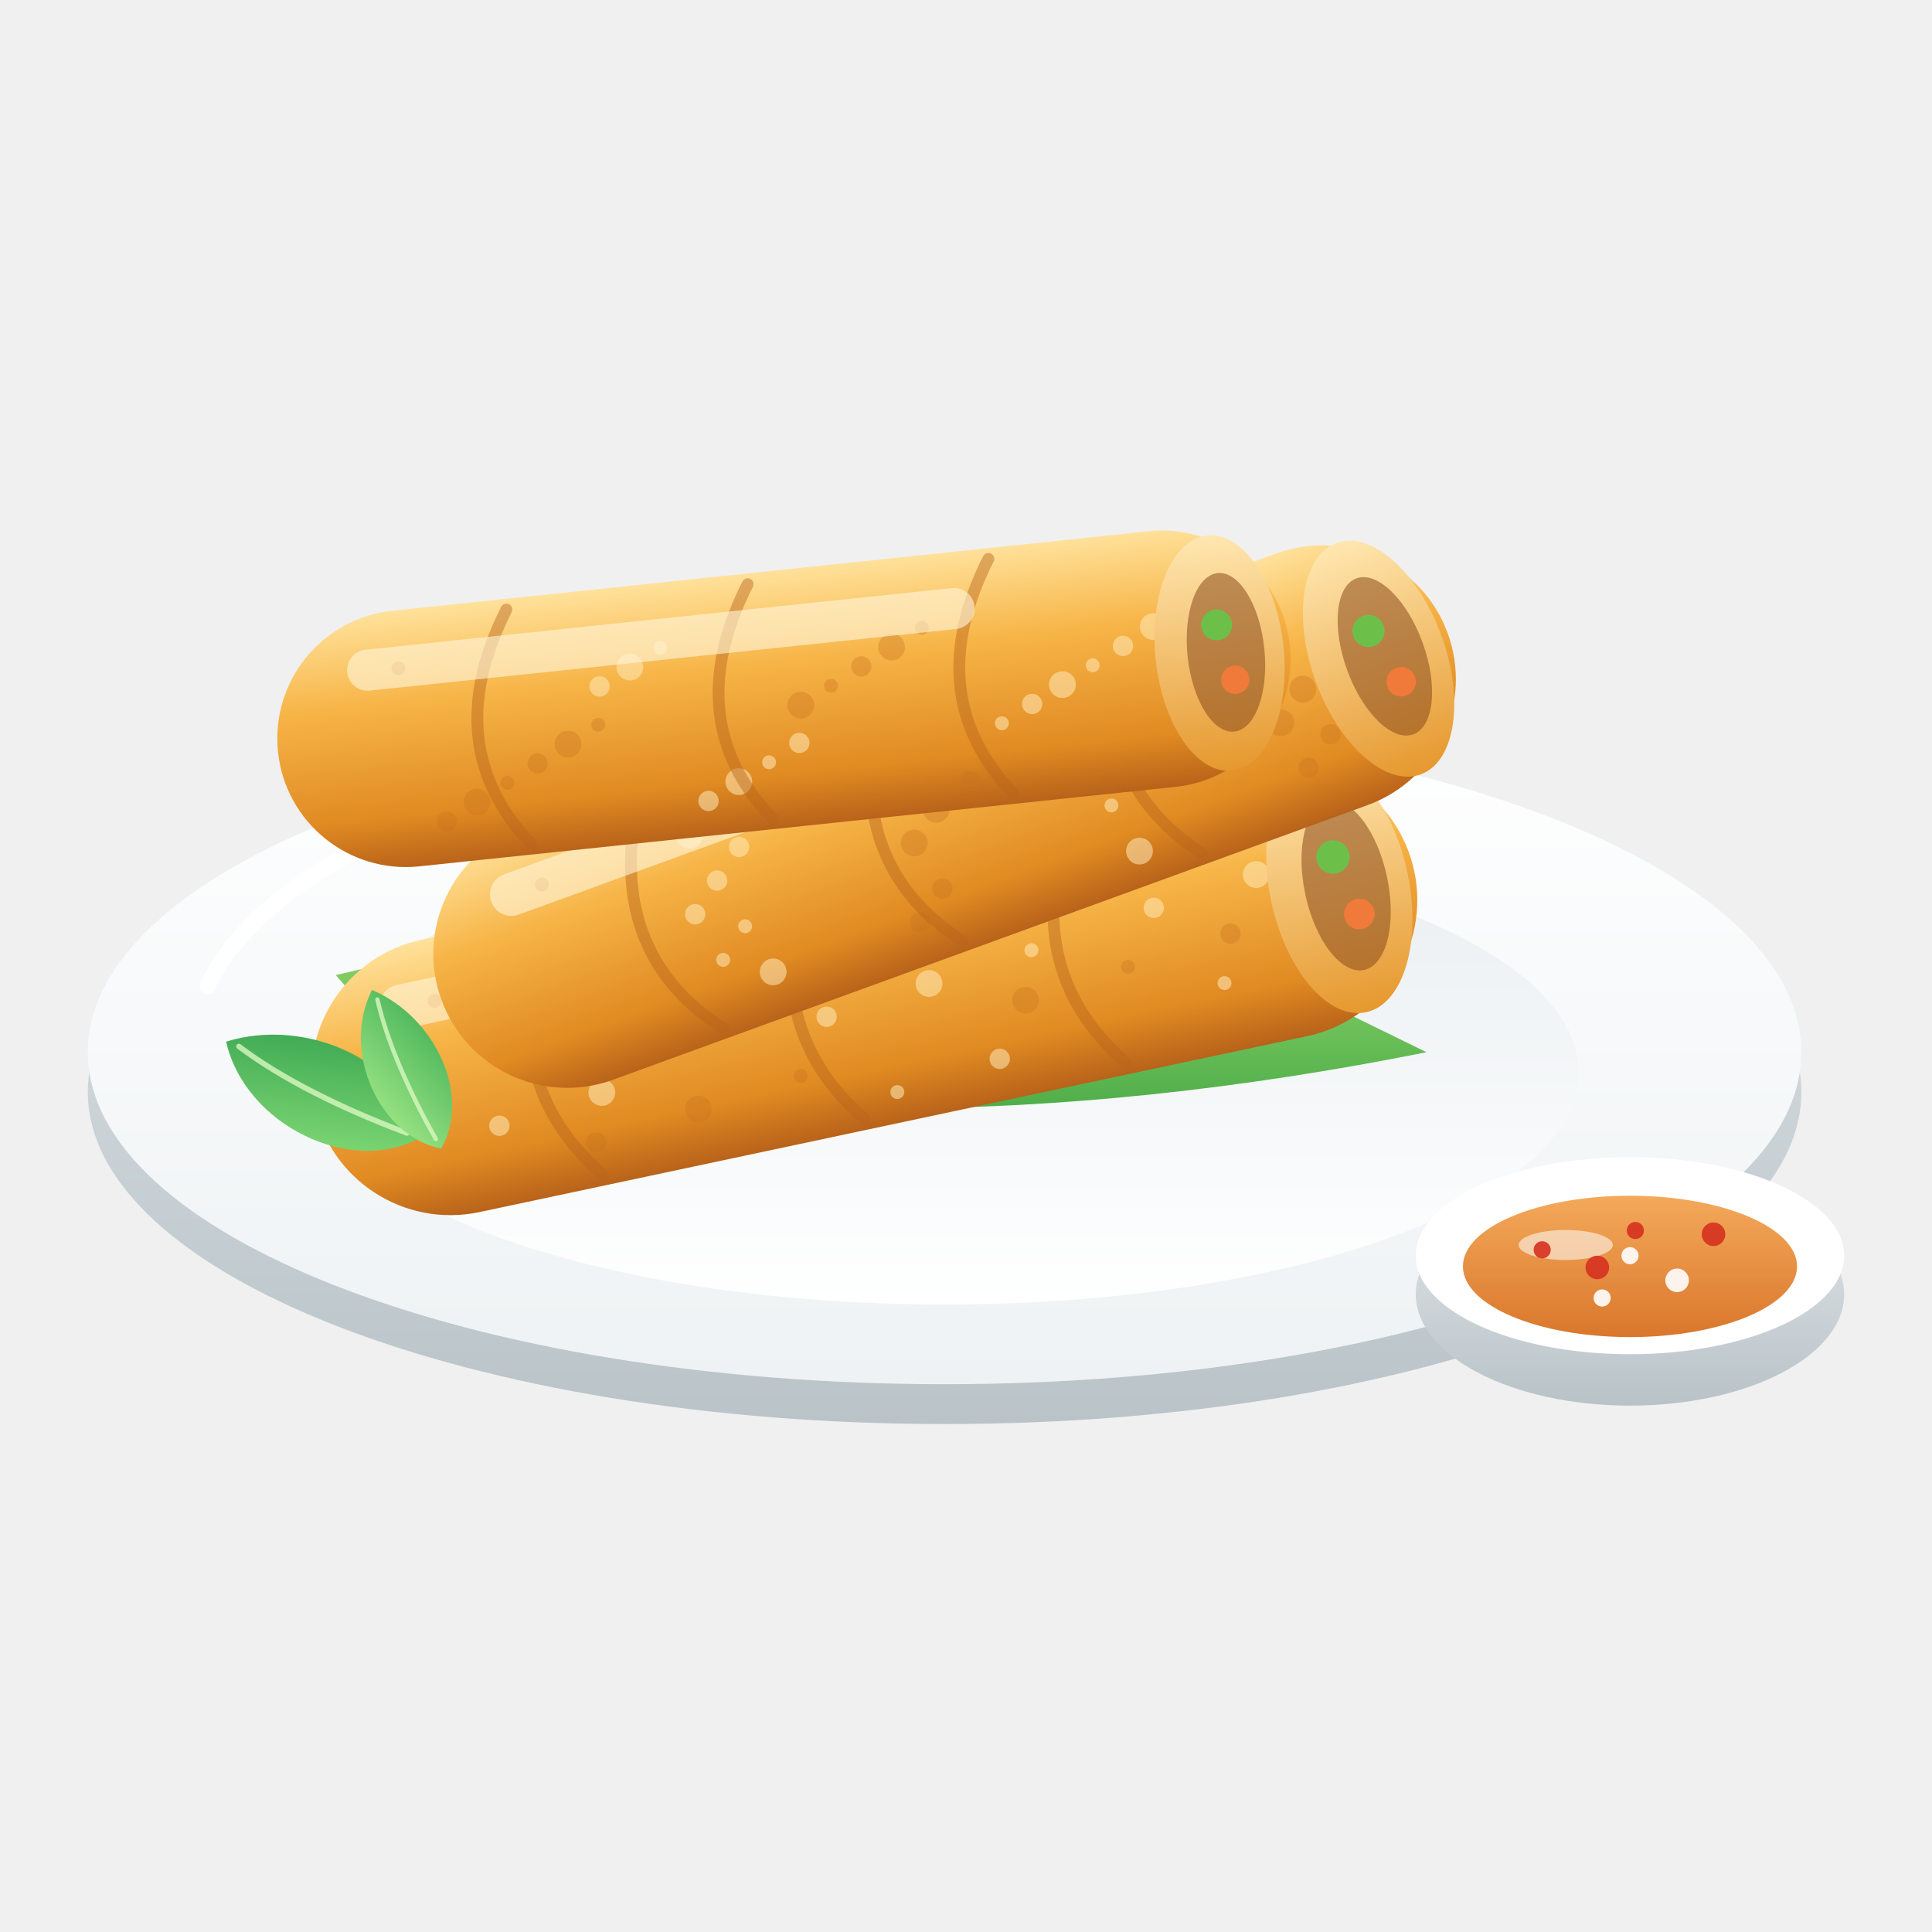
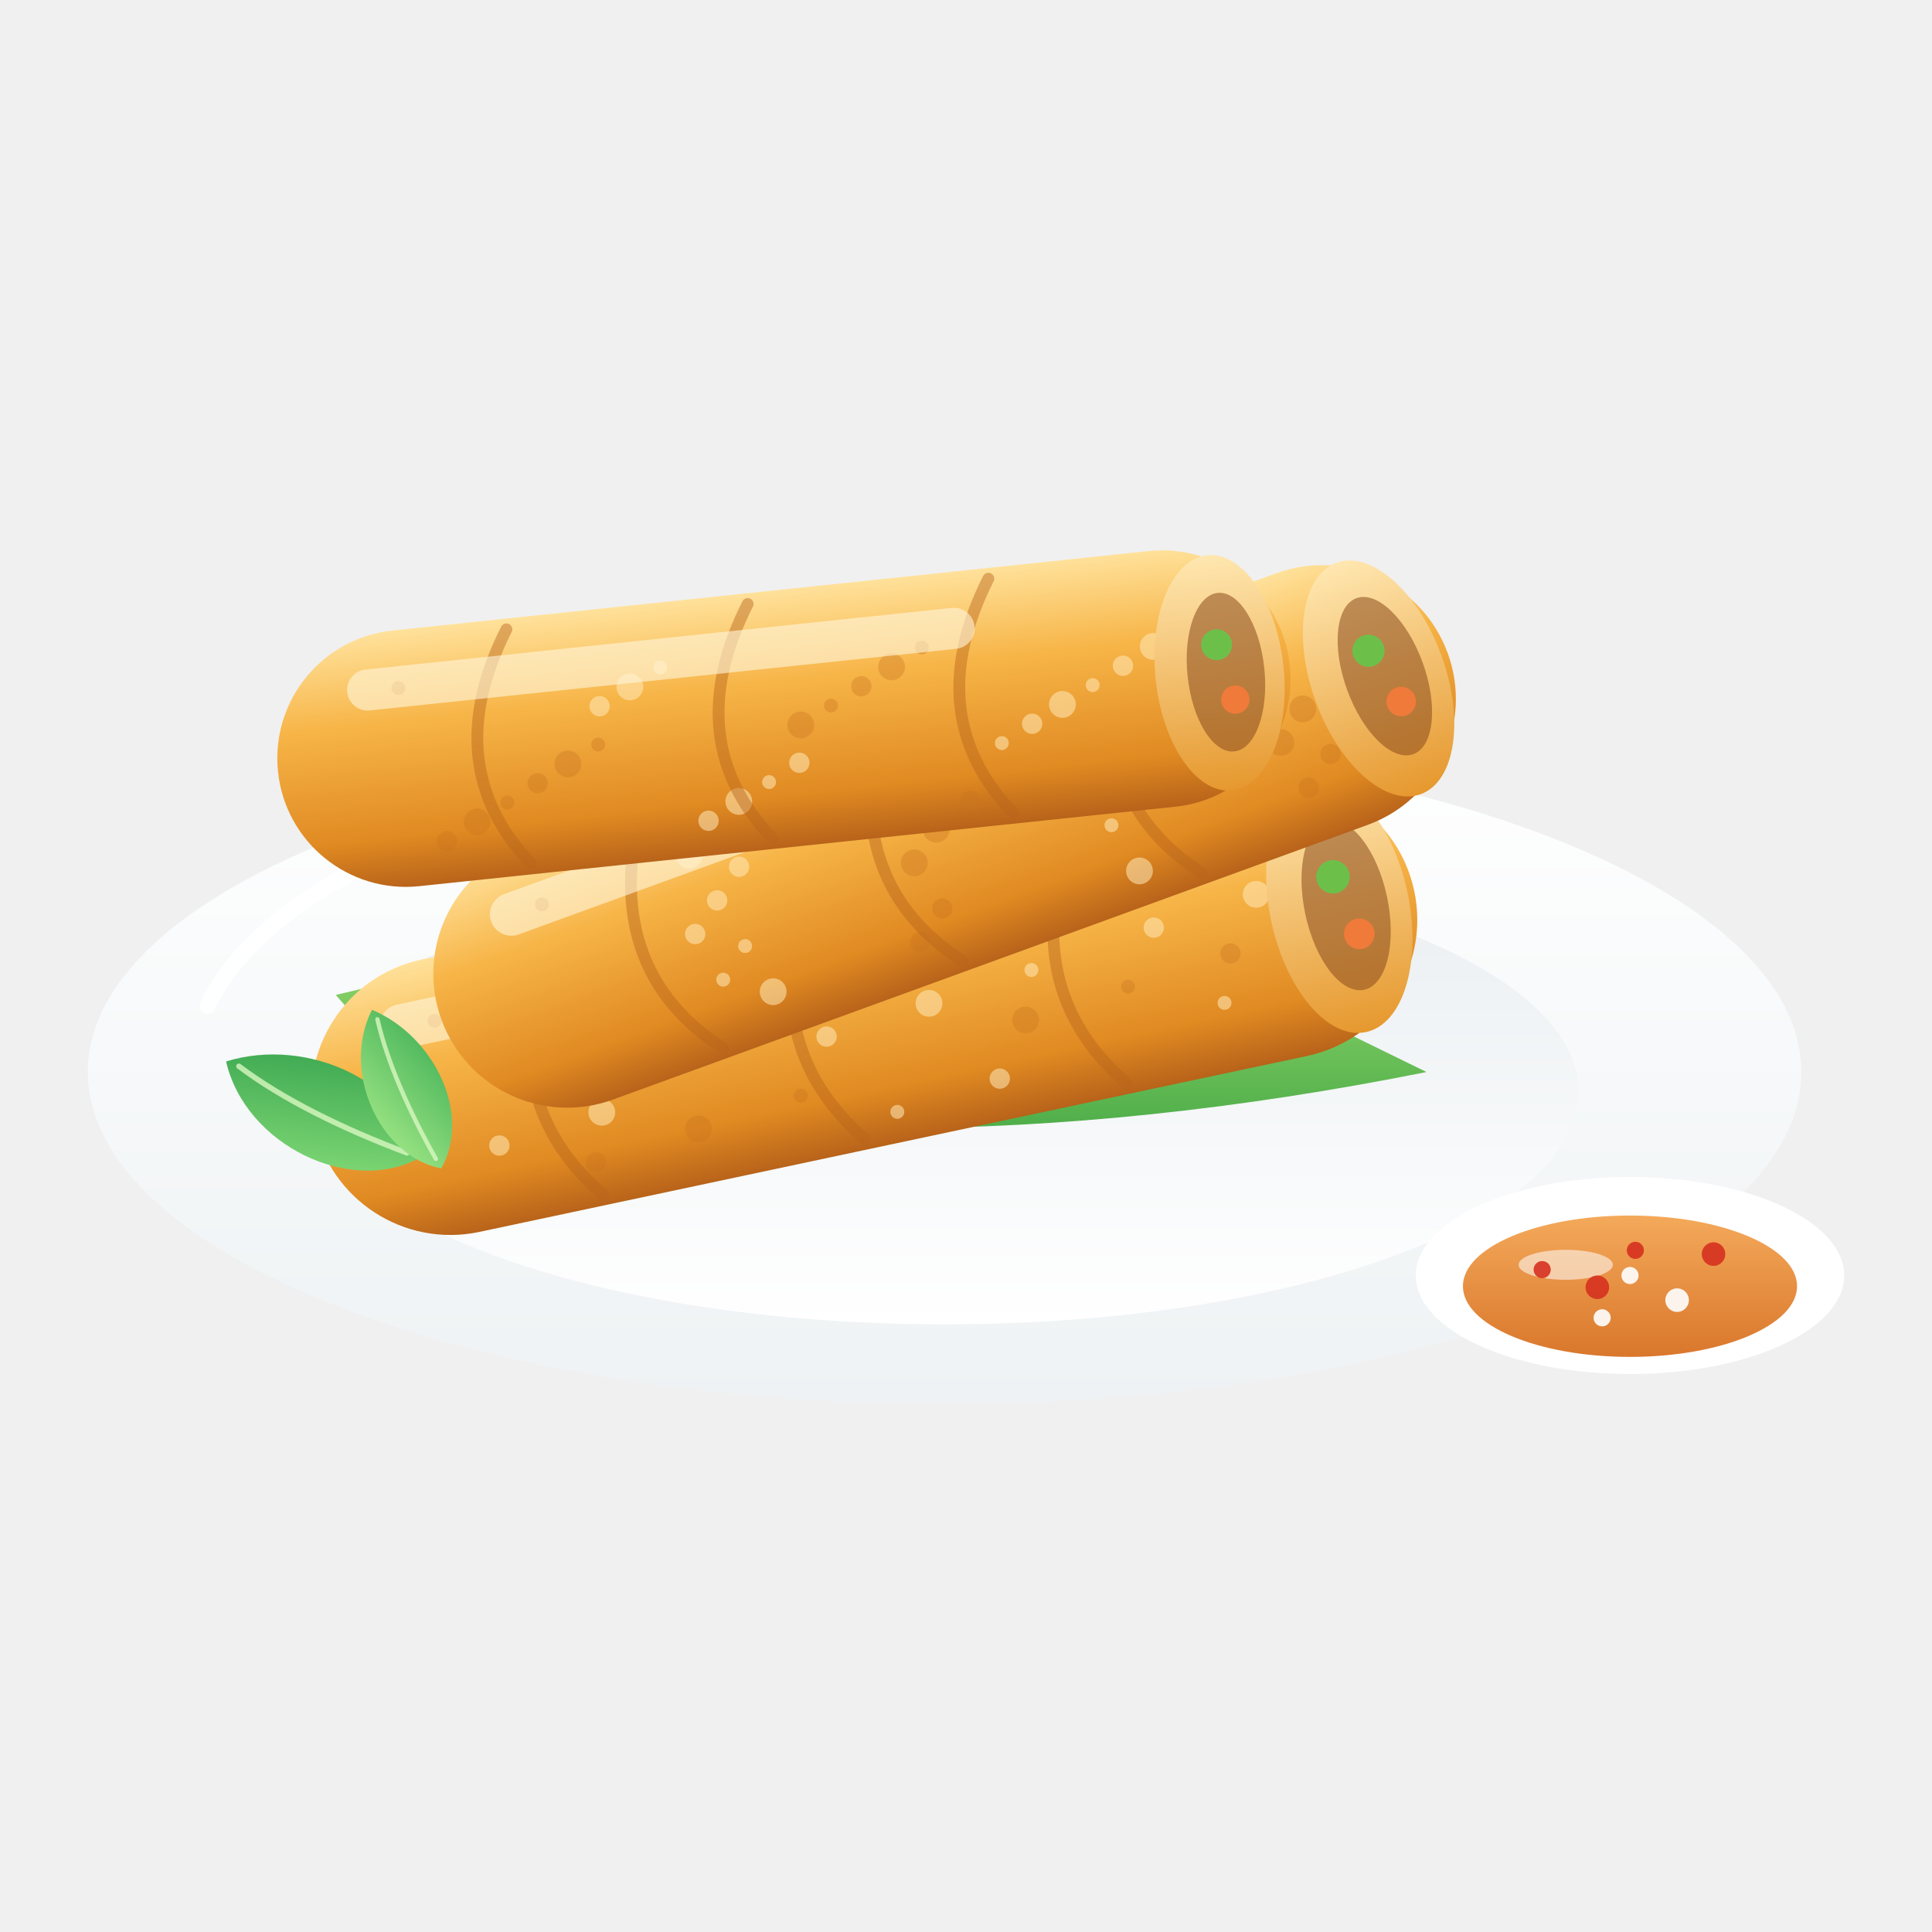
- <svg xmlns="http://www.w3.org/2000/svg" viewBox="13.6 65.5 360.8 360.8">
+ <svg xmlns="http://www.w3.org/2000/svg" viewBox="13.6 61.8 360.8 360.8">
  <defs>
    <linearGradient id="g1" x1="0" y1="0" x2="0" y2="1">
-       <stop offset="0" stop-color="#dfe5e8" stop-opacity="1" />
-       <stop offset="1" stop-color="#b9c3c8" stop-opacity="1" />
-     </linearGradient>
-     <linearGradient id="g2" x1="0" y1="0" x2="0" y2="1">
      <stop offset="0" stop-color="#ffffff" stop-opacity="1" />
      <stop offset="1" stop-color="#eef2f4" stop-opacity="1" />
    </linearGradient>
-     <linearGradient id="g3" x1="0" y1="0" x2="0" y2="1">
+     <linearGradient id="g2" x1="0" y1="0" x2="0" y2="1">
      <stop offset="0" stop-color="#e9eef1" stop-opacity="1" />
      <stop offset="1" stop-color="#ffffff" stop-opacity="1" />
    </linearGradient>
-     <linearGradient id="g4" x1="0" y1="0" x2="0" y2="1">
+     <linearGradient id="g3" x1="0" y1="0" x2="0" y2="1">
      <stop offset="0" stop-color="#b6ec7c" stop-opacity="1" />
      <stop offset="1" stop-color="#4fae4a" stop-opacity="1" />
    </linearGradient>
-     <linearGradient id="g5" x1="0" y1="0" x2="0" y2="1">
+     <linearGradient id="g4" x1="0" y1="0" x2="0" y2="1">
      <stop offset="0" stop-color="#ffe19a" stop-opacity="1" />
      <stop offset="0.35" stop-color="#f7b548" stop-opacity="1" />
      <stop offset="0.8" stop-color="#e08a22" stop-opacity="1" />
      <stop offset="1" stop-color="#b8631a" stop-opacity="1" />
    </linearGradient>
-     <linearGradient id="g6" x1="0" y1="0" x2="0" y2="1">
+     <linearGradient id="g5" x1="0" y1="0" x2="0" y2="1">
      <stop offset="0" stop-color="#ffe7b0" stop-opacity="1" />
      <stop offset="1" stop-color="#e6982e" stop-opacity="1" />
    </linearGradient>
-     <linearGradient id="g7" x1="0" y1="0" x2="0" y2="1">
+     <linearGradient id="g6" x1="0" y1="0" x2="0" y2="1">
      <stop offset="0" stop-color="#ffe19a" stop-opacity="1" />
      <stop offset="0.35" stop-color="#f7b548" stop-opacity="1" />
      <stop offset="0.8" stop-color="#e08a22" stop-opacity="1" />
      <stop offset="1" stop-color="#b8631a" stop-opacity="1" />
    </linearGradient>
-     <linearGradient id="g8" x1="0" y1="0" x2="0" y2="1">
+     <linearGradient id="g7" x1="0" y1="0" x2="0" y2="1">
      <stop offset="0" stop-color="#ffe7b0" stop-opacity="1" />
      <stop offset="1" stop-color="#e6982e" stop-opacity="1" />
    </linearGradient>
-     <linearGradient id="g9" x1="0" y1="0" x2="0" y2="1">
+     <linearGradient id="g8" x1="0" y1="0" x2="0" y2="1">
      <stop offset="0" stop-color="#ffe19a" stop-opacity="1" />
      <stop offset="0.35" stop-color="#f7b548" stop-opacity="1" />
      <stop offset="0.8" stop-color="#e08a22" stop-opacity="1" />
      <stop offset="1" stop-color="#b8631a" stop-opacity="1" />
    </linearGradient>
-     <linearGradient id="g10" x1="0" y1="0" x2="0" y2="1">
+     <linearGradient id="g9" x1="0" y1="0" x2="0" y2="1">
      <stop offset="0" stop-color="#ffe7b0" stop-opacity="1" />
      <stop offset="1" stop-color="#e6982e" stop-opacity="1" />
    </linearGradient>
-     <linearGradient id="g11" x1="0" y1="0" x2="0" y2="1">
-       <stop offset="0" stop-color="#e4e9ec" stop-opacity="1" />
-       <stop offset="1" stop-color="#b8c2c7" stop-opacity="1" />
-     </linearGradient>
-     <linearGradient id="g12" x1="0" y1="0" x2="0" y2="1">
+     <linearGradient id="g10" x1="0" y1="0" x2="0" y2="1">
      <stop offset="0" stop-color="#f4a95a" stop-opacity="1" />
      <stop offset="1" stop-color="#d9772c" stop-opacity="1" />
    </linearGradient>
-     <linearGradient id="g13" x1="0" y1="0" x2="1" y2="1">
+     <linearGradient id="g11" x1="0" y1="0" x2="1" y2="1">
      <stop offset="0" stop-color="#8be07a" stop-opacity="1" />
      <stop offset="1" stop-color="#2f9e4b" stop-opacity="1" />
    </linearGradient>
-     <linearGradient id="g14" x1="0" y1="0" x2="1" y2="1">
+     <linearGradient id="g12" x1="0" y1="0" x2="1" y2="1">
      <stop offset="0" stop-color="#a8ec8a" stop-opacity="1" />
      <stop offset="1" stop-color="#3fae55" stop-opacity="1" />
    </linearGradient>
  </defs>
-   <ellipse cx="190" cy="269.44" rx="160" ry="62" fill="url(#g1)" />
-   <ellipse cx="190" cy="262" rx="160" ry="62" fill="url(#g2)" />
-   <ellipse cx="190" cy="265.72" rx="118.4" ry="43.4" fill="url(#g3)" />
+   <ellipse cx="190" cy="262" rx="160" ry="62" fill="url(#g1)" />
+   <ellipse cx="190" cy="265.72" rx="118.4" ry="43.4" fill="url(#g2)" />
  <path d="M52.4 249.6 A160 62 0 0 1 158 201.86" fill="none" stroke="#fff" stroke-width="3" stroke-linecap="round" opacity=".9" />
-   <path d="M88.9 262 L76.3 247.6 L109 239.9 L122.5 225.6 L160 228.1 L193.2 220.6 L218 232.2 L255.4 235 L255.9 250.2 L280 262 Q 175 283 88.9 262 Z" fill="url(#g4)" stroke-linejoin="round" />
+   <path d="M88.9 262 L76.3 247.6 L109 239.9 L122.5 225.6 L160 228.1 L193.2 220.6 L218 232.2 L255.4 235 L255.9 250.2 L280 262 Q 175 283 88.9 262 Z" fill="url(#g3)" stroke-linejoin="round" />
  <g transform="translate(175 250) rotate(-12)">
-     <rect x="-105" y="-26" width="210" height="52" rx="26" fill="url(#g5)" />
+     <rect x="-105" y="-26" width="210" height="52" rx="26" fill="url(#g4)" />
    <circle cx="-79" cy="-14.3" r="1.3" fill="#c9731f" opacity="0.35" />
    <circle cx="-42" cy="-9.7" r="1.9" fill="#ffe9b8" opacity="0.55" />
    <circle cx="-5" cy="-5" r="2.5" fill="#c9731f" opacity="0.35" />
    <circle cx="32" cy="-0.4" r="1.3" fill="#ffe9b8" opacity="0.55" />
    <circle cx="69" cy="4.3" r="1.9" fill="#c9731f" opacity="0.35" />
    <circle cx="-52" cy="8.9" r="2.5" fill="#ffe9b8" opacity="0.55" />
    <circle cx="-15" cy="13.6" r="1.3" fill="#c9731f" opacity="0.35" />
    <circle cx="22" cy="18.2" r="1.9" fill="#ffe9b8" opacity="0.55" />
    <circle cx="59" cy="-12.2" r="2.5" fill="#c9731f" opacity="0.35" />
    <circle cx="-62" cy="-7.6" r="1.3" fill="#ffe9b8" opacity="0.55" />
    <circle cx="-25" cy="-2.9" r="1.9" fill="#c9731f" opacity="0.35" />
    <circle cx="12" cy="1.7" r="2.5" fill="#ffe9b8" opacity="0.55" />
    <circle cx="49" cy="6.4" r="1.3" fill="#c9731f" opacity="0.35" />
    <circle cx="-72" cy="11" r="1.9" fill="#ffe9b8" opacity="0.55" />
    <circle cx="-35" cy="15.7" r="2.5" fill="#c9731f" opacity="0.35" />
    <circle cx="2" cy="20.3" r="1.3" fill="#ffe9b8" opacity="0.55" />
    <circle cx="39" cy="-10.1" r="1.9" fill="#c9731f" opacity="0.35" />
    <circle cx="76" cy="-5.5" r="2.5" fill="#ffe9b8" opacity="0.55" />
    <circle cx="-45" cy="-0.8" r="1.3" fill="#c9731f" opacity="0.35" />
    <circle cx="-8" cy="3.8" r="1.9" fill="#ffe9b8" opacity="0.55" />
    <circle cx="29" cy="8.5" r="2.5" fill="#c9731f" opacity="0.35" />
    <circle cx="66" cy="13.1" r="1.3" fill="#ffe9b8" opacity="0.55" />
    <circle cx="-55" cy="17.8" r="1.9" fill="#c9731f" opacity="0.35" />
    <circle cx="-18" cy="-12.7" r="2.5" fill="#ffe9b8" opacity="0.55" />
    <circle cx="19" cy="-8" r="1.3" fill="#c9731f" opacity="0.35" />
    <circle cx="56" cy="-3.4" r="1.9" fill="#ffe9b8" opacity="0.55" />
    <path d="M-55 -24 q-16.6 26 0 48" fill="none" stroke="#b8631a" stroke-width="2.2" stroke-linecap="round" opacity=".45" />
    <path d="M-5 -24 q-16.6 26 0 48" fill="none" stroke="#b8631a" stroke-width="2.2" stroke-linecap="round" opacity=".45" />
    <path d="M45 -24 q-16.6 26 0 48" fill="none" stroke="#b8631a" stroke-width="2.2" stroke-linecap="round" opacity=".45" />
    <rect x="-89.4" y="-18.72" width="130.2" height="8.32" rx="4.16" fill="#fff6dc" opacity=".6" />
-     <ellipse cx="90.7" cy="0" rx="13" ry="23.92" fill="url(#g6)" />
+     <ellipse cx="90.7" cy="0" rx="13" ry="23.92" fill="url(#g5)" />
    <ellipse cx="92" cy="0" rx="7.8" ry="16.12" fill="#8a4a1c" opacity=".55" />
    <circle cx="90.7" cy="-5.72" r="3.12" fill="#6cc04a" />
    <circle cx="93.3" cy="5.72" r="2.86" fill="#f07a3a" />
  </g>
  <g transform="translate(190 218) rotate(-20)">
-     <rect x="-100" y="-25" width="200" height="50" rx="25" fill="url(#g7)" />
+     <rect x="-100" y="-25" width="200" height="50" rx="25" fill="url(#g6)" />
    <circle cx="-75" cy="-13.8" r="1.3" fill="#c9731f" opacity="0.35" />
    <circle cx="-38" cy="-7.8" r="1.9" fill="#ffe9b8" opacity="0.55" />
    <circle cx="-1" cy="-1.8" r="2.5" fill="#c9731f" opacity="0.35" />
    <circle cx="36" cy="4.2" r="1.3" fill="#ffe9b8" opacity="0.55" />
    <circle cx="73" cy="10.2" r="1.9" fill="#c9731f" opacity="0.35" />
    <circle cx="-40" cy="16.3" r="2.5" fill="#ffe9b8" opacity="0.55" />
    <circle cx="-3" cy="-11.5" r="1.3" fill="#c9731f" opacity="0.35" />
    <circle cx="34" cy="-5.5" r="1.9" fill="#ffe9b8" opacity="0.55" />
    <circle cx="71" cy="0.5" r="2.5" fill="#c9731f" opacity="0.35" />
    <circle cx="-42" cy="6.5" r="1.3" fill="#ffe9b8" opacity="0.55" />
    <circle cx="-5" cy="12.5" r="1.9" fill="#c9731f" opacity="0.35" />
    <circle cx="32" cy="18.5" r="2.5" fill="#ffe9b8" opacity="0.55" />
    <circle cx="69" cy="-9.3" r="1.3" fill="#c9731f" opacity="0.35" />
    <circle cx="-44" cy="-3.3" r="1.9" fill="#ffe9b8" opacity="0.55" />
    <circle cx="-7" cy="2.7" r="2.5" fill="#c9731f" opacity="0.35" />
    <circle cx="30" cy="8.7" r="1.3" fill="#ffe9b8" opacity="0.55" />
    <circle cx="67" cy="14.7" r="1.9" fill="#c9731f" opacity="0.35" />
    <circle cx="-46" cy="-13" r="2.5" fill="#ffe9b8" opacity="0.55" />
    <circle cx="-9" cy="-7" r="1.3" fill="#c9731f" opacity="0.35" />
    <circle cx="28" cy="-1" r="1.9" fill="#ffe9b8" opacity="0.55" />
    <circle cx="65" cy="5" r="2.5" fill="#c9731f" opacity="0.35" />
    <circle cx="-48" cy="11" r="1.3" fill="#ffe9b8" opacity="0.55" />
    <circle cx="-11" cy="17" r="1.9" fill="#c9731f" opacity="0.35" />
    <circle cx="26" cy="-10.8" r="2.5" fill="#ffe9b8" opacity="0.55" />
    <circle cx="63" cy="-4.8" r="1.3" fill="#c9731f" opacity="0.35" />
    <circle cx="-50" cy="1.2" r="1.9" fill="#ffe9b8" opacity="0.55" />
    <path d="M-52.4 -23 q-16 25 0 46" fill="none" stroke="#b8631a" stroke-width="2.2" stroke-linecap="round" opacity=".45" />
    <path d="M-4.8 -23 q-16 25 0 46" fill="none" stroke="#b8631a" stroke-width="2.2" stroke-linecap="round" opacity=".45" />
    <path d="M42.9 -23 q-16 25 0 46" fill="none" stroke="#b8631a" stroke-width="2.2" stroke-linecap="round" opacity=".45" />
    <rect x="-85" y="-18" width="124" height="8" rx="4" fill="#fff6dc" opacity=".6" />
-     <ellipse cx="86.25" cy="0" rx="12.5" ry="23" fill="url(#g8)" />
+     <ellipse cx="86.25" cy="0" rx="12.5" ry="23" fill="url(#g7)" />
    <ellipse cx="87.5" cy="0" rx="7.5" ry="15.5" fill="#8a4a1c" opacity=".55" />
    <circle cx="86.25" cy="-5.5" r="3" fill="#6cc04a" />
    <circle cx="88.75" cy="5.5" r="2.75" fill="#f07a3a" />
  </g>
  <g transform="translate(160 196) rotate(-6)">
-     <rect x="-95" y="-24" width="190" height="48" rx="24" fill="url(#g9)" />
+     <rect x="-95" y="-24" width="190" height="48" rx="24" fill="url(#g8)" />
    <circle cx="-71" cy="-13.2" r="1.3" fill="#c9731f" opacity="0.35" />
    <circle cx="-34" cy="-5.9" r="1.9" fill="#ffe9b8" opacity="0.55" />
    <circle cx="3" cy="1.5" r="2.5" fill="#c9731f" opacity="0.35" />
    <circle cx="40" cy="8.8" r="1.3" fill="#ffe9b8" opacity="0.55" />
    <circle cx="-65" cy="16.2" r="1.9" fill="#c9731f" opacity="0.35" />
    <circle cx="-28" cy="-8.9" r="2.5" fill="#ffe9b8" opacity="0.55" />
    <circle cx="9" cy="-1.5" r="1.3" fill="#c9731f" opacity="0.35" />
    <circle cx="46" cy="5.8" r="1.9" fill="#ffe9b8" opacity="0.55" />
    <circle cx="-59" cy="13.2" r="2.5" fill="#c9731f" opacity="0.35" />
    <circle cx="-22" cy="-11.9" r="1.3" fill="#ffe9b8" opacity="0.55" />
    <circle cx="15" cy="-4.5" r="1.9" fill="#c9731f" opacity="0.35" />
    <circle cx="52" cy="2.8" r="2.5" fill="#ffe9b8" opacity="0.55" />
    <circle cx="-53" cy="10.2" r="1.3" fill="#c9731f" opacity="0.35" />
    <circle cx="-16" cy="17.5" r="1.9" fill="#ffe9b8" opacity="0.55" />
    <circle cx="21" cy="-7.5" r="2.5" fill="#c9731f" opacity="0.35" />
    <circle cx="58" cy="-0.2" r="1.3" fill="#ffe9b8" opacity="0.55" />
    <circle cx="-47" cy="7.2" r="1.9" fill="#c9731f" opacity="0.35" />
    <circle cx="-10" cy="14.5" r="2.5" fill="#ffe9b8" opacity="0.55" />
    <circle cx="27" cy="-10.5" r="1.3" fill="#c9731f" opacity="0.35" />
    <circle cx="64" cy="-3.2" r="1.9" fill="#ffe9b8" opacity="0.55" />
    <circle cx="-41" cy="4.2" r="2.5" fill="#c9731f" opacity="0.35" />
    <circle cx="-4" cy="11.5" r="1.3" fill="#ffe9b8" opacity="0.55" />
    <circle cx="33" cy="18.9" r="1.9" fill="#c9731f" opacity="0.35" />
    <circle cx="70" cy="-6.2" r="2.5" fill="#ffe9b8" opacity="0.55" />
    <circle cx="-35" cy="1.2" r="1.3" fill="#c9731f" opacity="0.35" />
    <circle cx="2" cy="8.5" r="1.9" fill="#ffe9b8" opacity="0.55" />
    <path d="M-49.8 -22 q-15.4 24 0 44" fill="none" stroke="#b8631a" stroke-width="2.2" stroke-linecap="round" opacity=".45" />
    <path d="M-4.5 -22 q-15.4 24 0 44" fill="none" stroke="#b8631a" stroke-width="2.2" stroke-linecap="round" opacity=".45" />
    <path d="M40.7 -22 q-15.4 24 0 44" fill="none" stroke="#b8631a" stroke-width="2.2" stroke-linecap="round" opacity=".45" />
    <rect x="-80.6" y="-17.28" width="117.8" height="7.68" rx="3.84" fill="#fff6dc" opacity=".6" />
-     <ellipse cx="81.8" cy="0" rx="12" ry="22.08" fill="url(#g10)" />
+     <ellipse cx="81.8" cy="0" rx="12" ry="22.08" fill="url(#g9)" />
    <ellipse cx="83" cy="0" rx="7.2" ry="14.88" fill="#8a4a1c" opacity=".55" />
    <circle cx="81.8" cy="-5.28" r="2.88" fill="#6cc04a" />
    <circle cx="84.2" cy="5.28" r="2.64" fill="#f07a3a" />
  </g>
-   <ellipse cx="318" cy="307.2" rx="40" ry="20.8" fill="url(#g11)" />
  <ellipse cx="318" cy="300" rx="40" ry="18.4" fill="#fff" />
-   <ellipse cx="318" cy="302" rx="31.2" ry="13.2" fill="url(#g12)" />
+   <ellipse cx="318" cy="302" rx="31.2" ry="13.2" fill="url(#g10)" />
  <ellipse cx="306" cy="298" rx="8.8" ry="2.8" fill="#fff" opacity=".55" />
  <circle cx="318" cy="300" r="1.6" fill="#ffffff" opacity=".9" />
  <circle cx="311.9" cy="302.2" r="2.2" fill="#d6311f" opacity=".9" />
  <circle cx="319" cy="295.3" r="1.6" fill="#d6311f" opacity=".9" />
  <circle cx="326.8" cy="304.6" r="2.2" fill="#ffffff" opacity=".9" />
  <circle cx="301.6" cy="298.9" r="1.6" fill="#d6311f" opacity=".9" />
  <circle cx="333.6" cy="296" r="2.2" fill="#d6311f" opacity=".9" />
  <circle cx="312.8" cy="307.9" r="1.6" fill="#ffffff" opacity=".9" />
  <g transform="translate(92 278) rotate(-150) scale(0.42)">
-     <path d="M0 0 C 18 -30 70 -34 96 -6 C 70 22 22 26 0 0 Z" fill="url(#g13)" />
+     <path d="M0 0 C 18 -30 70 -34 96 -6 C 70 22 22 26 0 0 Z" fill="url(#g11)" />
    <path d="M6 -1 C 36 -6 66 -8 90 -5" stroke="#d9f7c0" stroke-width="2.4" fill="none" stroke-linecap="round" opacity=".8" />
  </g>
  <g transform="translate(96 280) rotate(-110) scale(0.336)">
-     <path d="M0 0 C 18 -30 70 -34 96 -6 C 70 22 22 26 0 0 Z" fill="url(#g14)" />
+     <path d="M0 0 C 18 -30 70 -34 96 -6 C 70 22 22 26 0 0 Z" fill="url(#g12)" />
    <path d="M6 -1 C 36 -6 66 -8 90 -5" stroke="#d9f7c0" stroke-width="2.4" fill="none" stroke-linecap="round" opacity=".8" />
  </g>
</svg>
